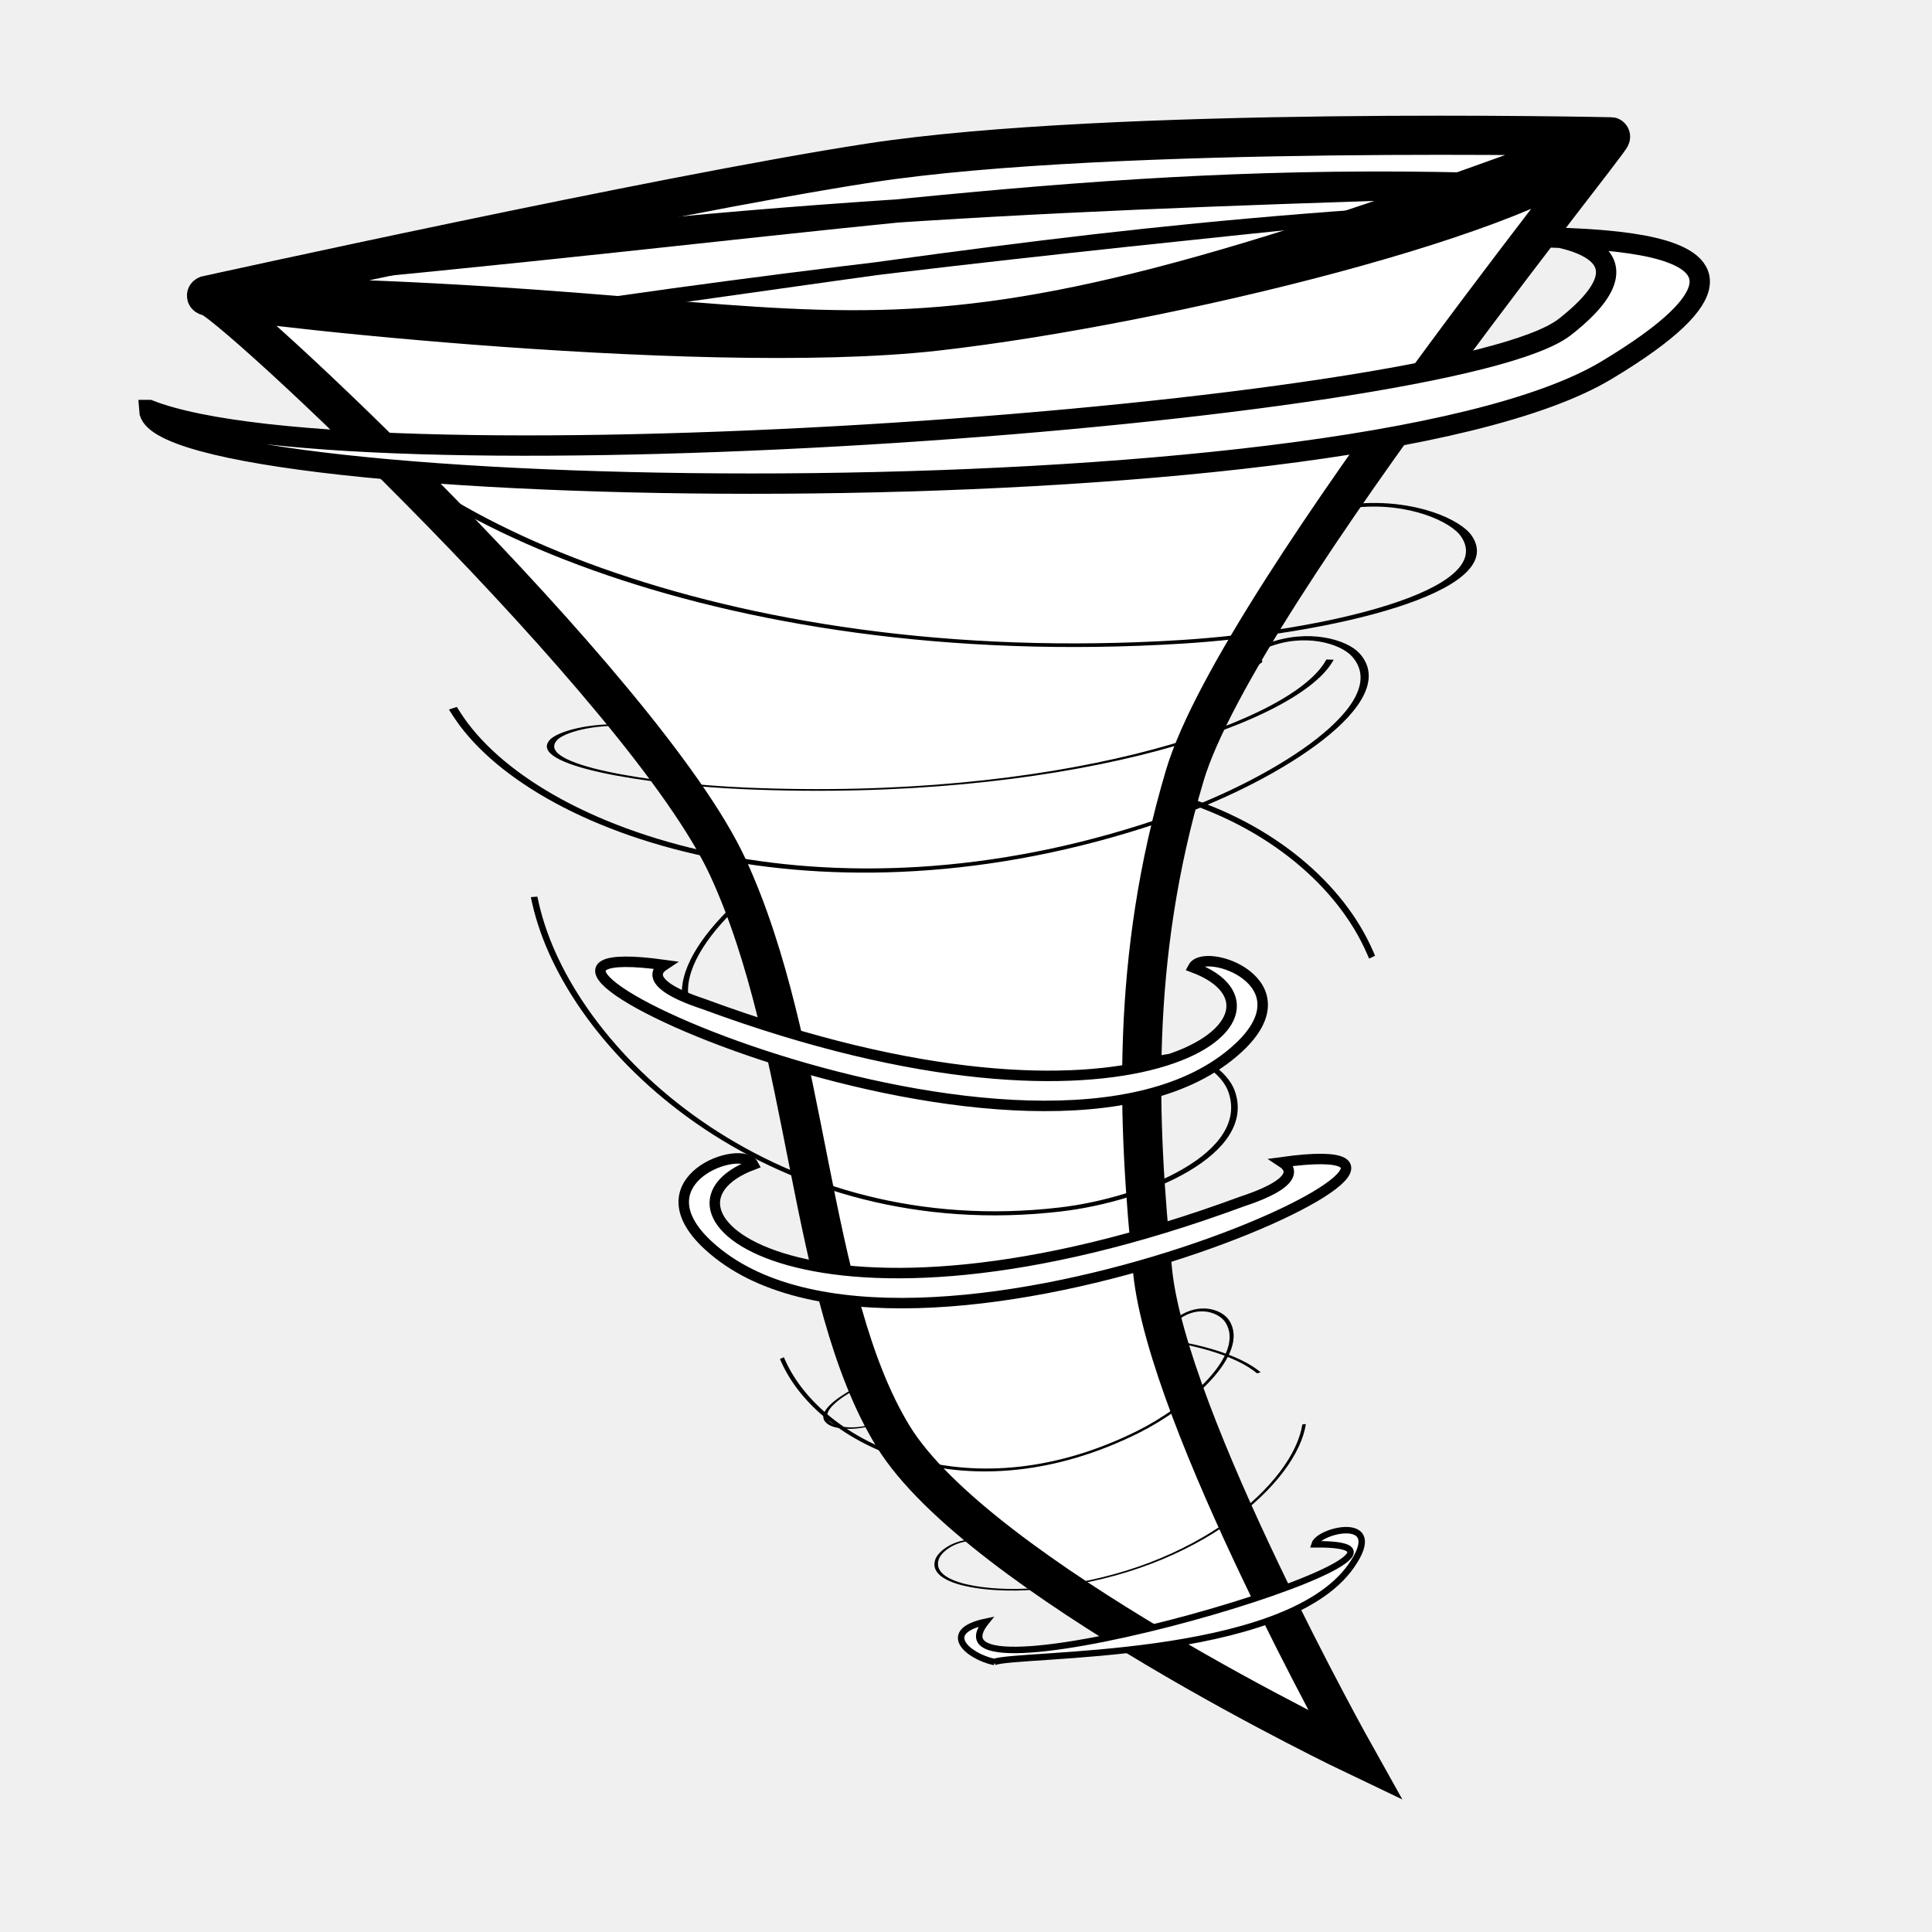
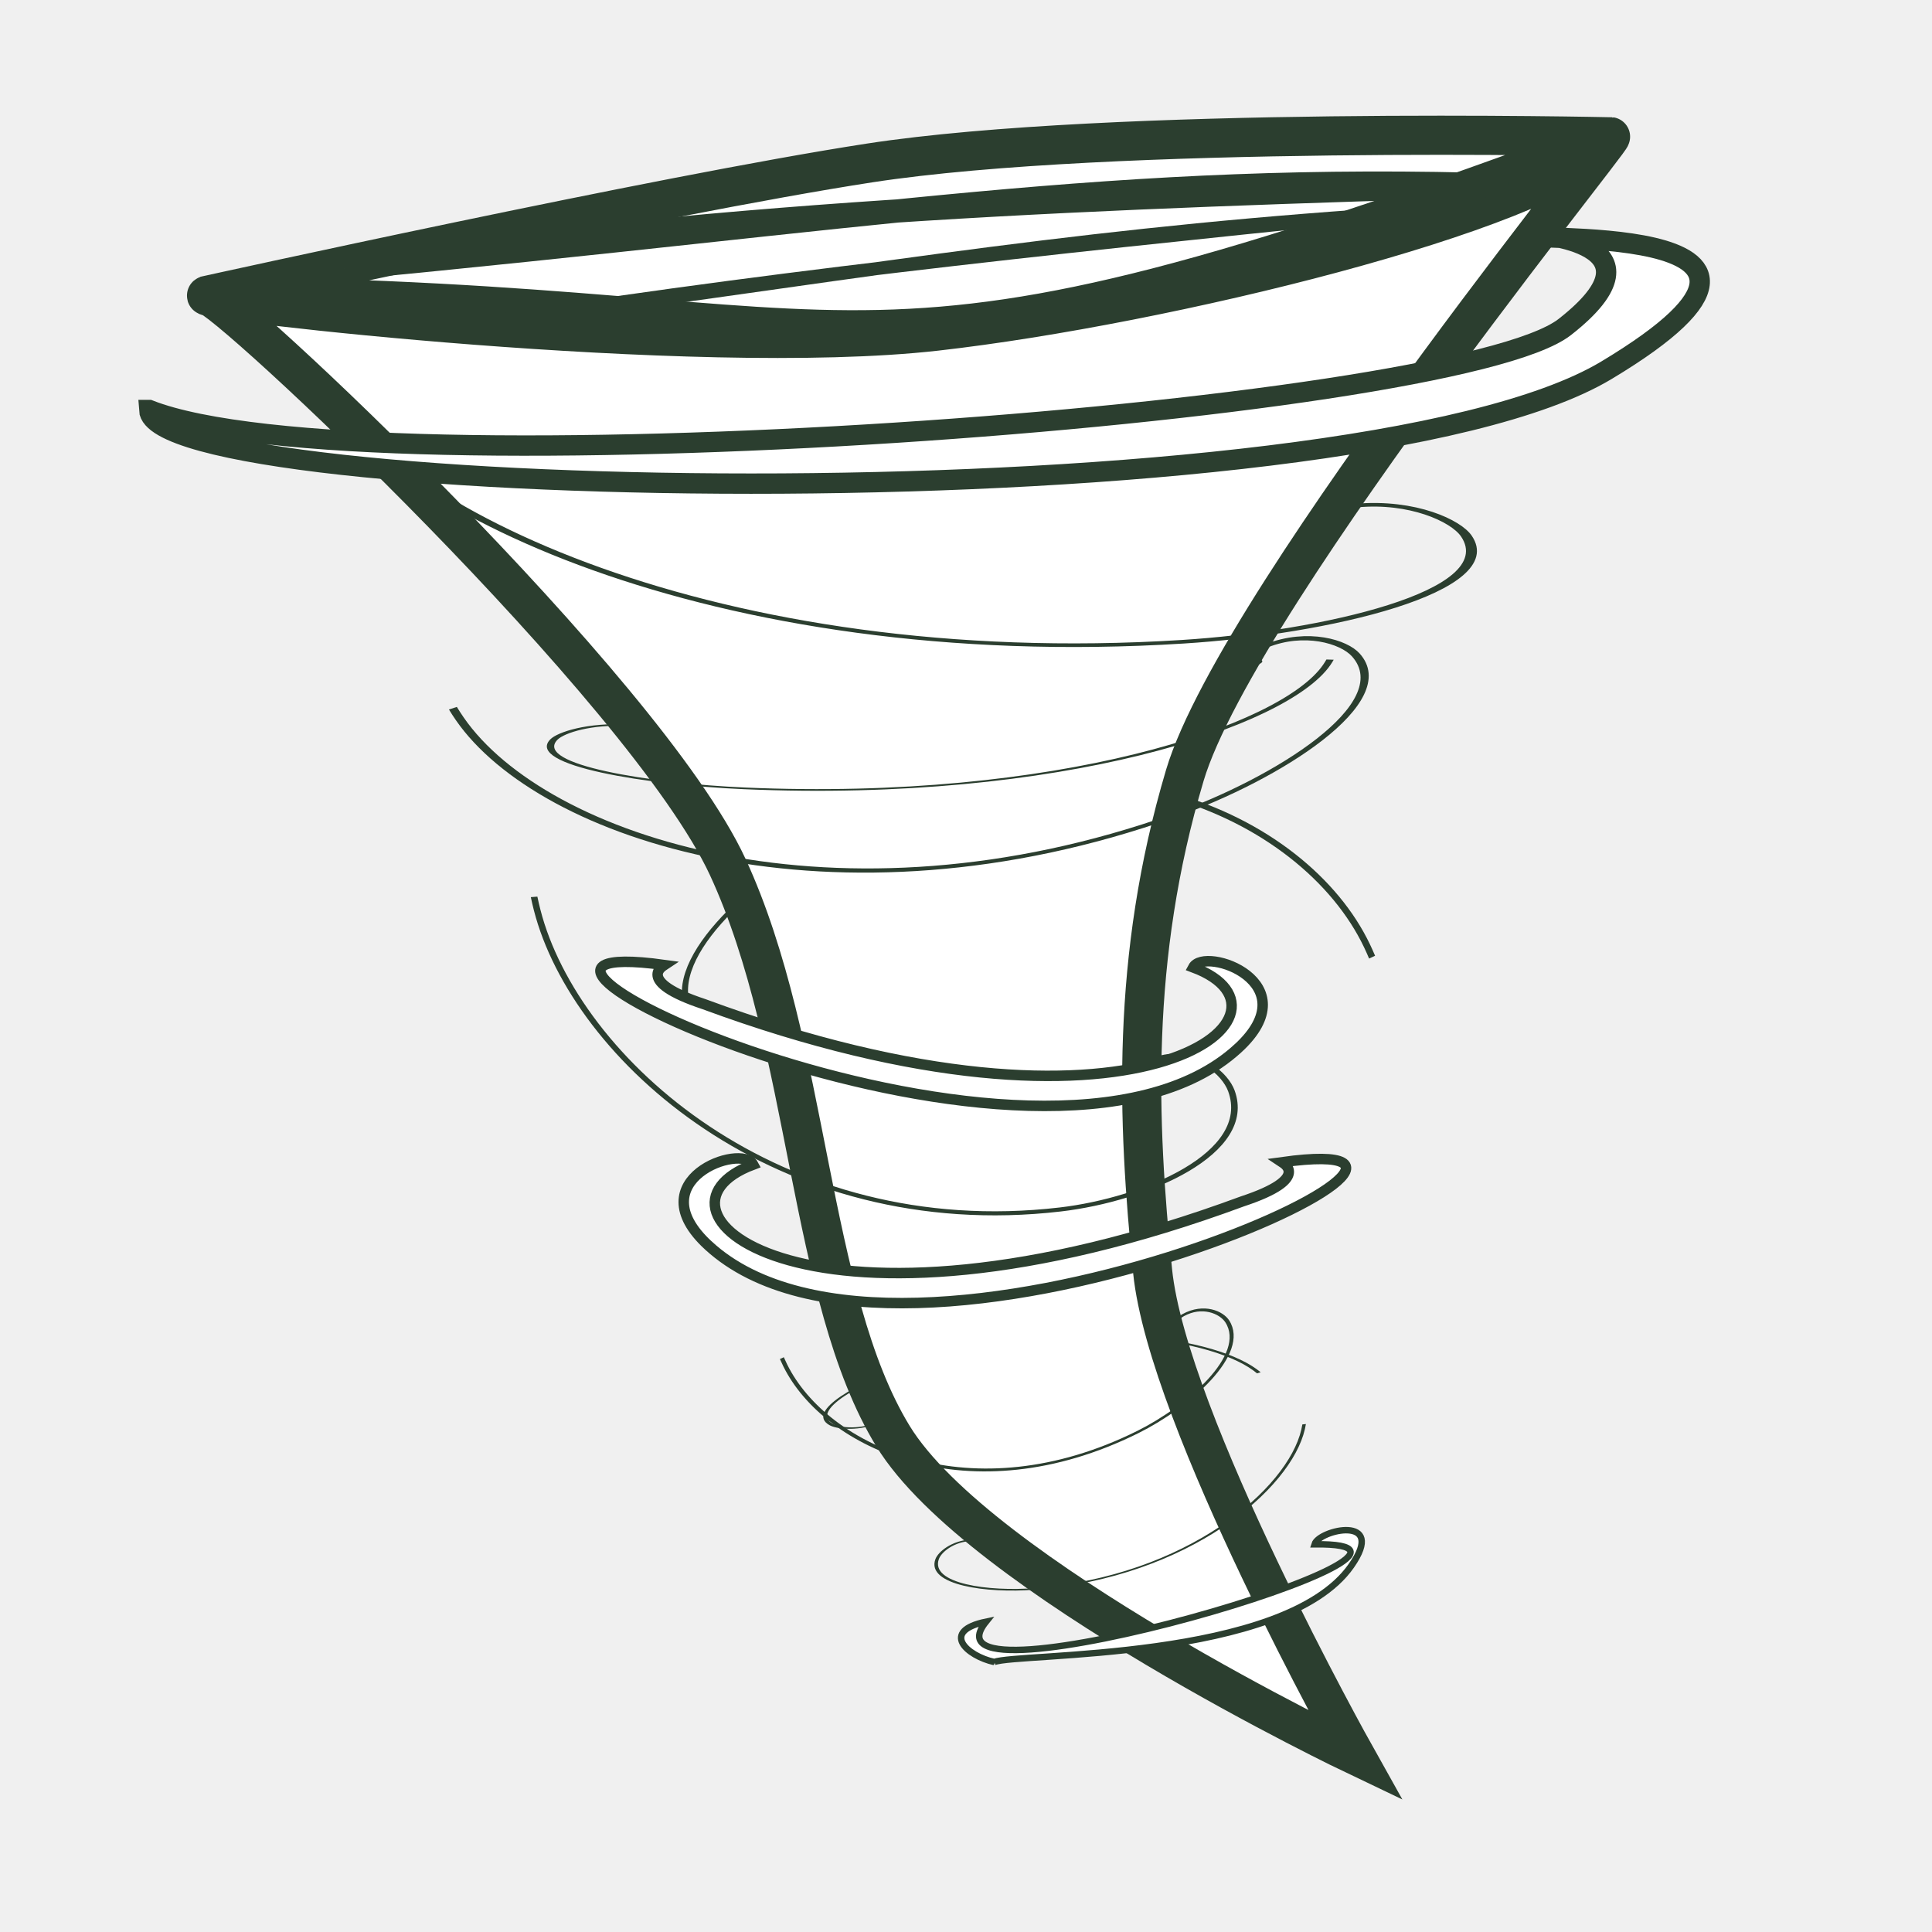
<svg xmlns="http://www.w3.org/2000/svg" width="256" height="256" viewBox="0 0 67.733 67.733" version="1.1" id="svg1">
  <defs id="defs1">
    <filter id="selectable_hidder_filter" width="1" height="1" x="0" y="0" style="color-interpolation-filters:sRGB">
      <feComposite id="boolops_hidder_primitive" result="composite1" operator="arithmetic" in2="SourceGraphic" in="BackgroundImage" k1="0" k2="0" k3="0" k4="0" />
    </filter>
  </defs>
  <g id="layer1">
    <g id="g24">
-       <path style="fill:none;fill-rule:evenodd;stroke:#000000;stroke-width:0.265" id="path22-9" d="m 13.923,41.378 c 0,0 0,0 0,0 0,0 0,0 0,0 0,0 0,0 0,0 10e-7,-10e-7 2e-6,0 3e-6,10e-7 10e-6,1.3e-5 -1.2e-5,3.3e-5 -2e-5,3.8e-5 -1.29e-4,8.7e-5 -2.98e-4,-1.03e-4 -3.51e-4,-1.95e-4 -5.51e-4,-9.58e-4 7.37e-4,-0.002 0.001,-0.002 0.006,-0.003 0.011,0.004 0.013,0.009 0.011,0.027 -0.021,0.052 -0.042,0.06 -0.112,0.041 -0.209,-0.088 -0.237,-0.178 -0.127,-0.409 0.328,-0.744 0.665,-0.834 1.347,-0.358 2.397,1.11 2.651,2.237 0.914,4.057 -3.436,7.089 -6.874,7.74 -11.318,2.144 -19.476,-9.842 -21.003,-19.541 -0.045,-0.284 -0.085,-0.568 -0.122,-0.853" transform="matrix(-0.8077586,0.3075572,-0.09797512,-0.5195834,42.13826,52.54317)" />
-       <path style="fill:none;fill-rule:evenodd;stroke:#000000;stroke-width:0.265" id="path22-9-2" d="m 13.923,41.378 c 0,0 0,0 0,0 0,0 0,0 0,0 0,0 0,0 0,0 10e-7,-10e-7 2e-6,0 3e-6,10e-7 10e-6,1.3e-5 -1.2e-5,3.3e-5 -2e-5,3.8e-5 -1.29e-4,8.7e-5 -2.98e-4,-1.03e-4 -3.51e-4,-1.95e-4 -5.51e-4,-9.58e-4 7.37e-4,-0.002 0.001,-0.002 0.006,-0.003 0.011,0.004 0.013,0.009 0.011,0.027 -0.021,0.052 -0.042,0.06 -0.112,0.041 -0.209,-0.088 -0.237,-0.178 -0.127,-0.409 0.328,-0.744 0.665,-0.834 1.347,-0.358 2.397,1.11 2.651,2.237 0.914,4.057 -3.436,7.089 -6.874,7.74 -11.318,2.144 -19.476,-9.842 -21.003,-19.541 -0.045,-0.284 -0.085,-0.568 -0.122,-0.853" transform="matrix(-0.4924089,0.1307795,-0.09555586,-0.1461528,41.57352,53.9574)" />
-       <path style="fill:#ffffff;fill-opacity:1;stroke:#000000;stroke-width:1.372;stroke-dasharray:none;stroke-opacity:1" d="M 56.247,5.014 C 58.434,2.584 43.451,20.757 41.538,27.184 c -1.913,6.427 -1.66,12.132 -1.13,17.375 0.529,5.242 7.104,16.98 7.104,16.98 0,0 -13.211,-6.295 -16.205,-11.19 C 28.313,45.454 28.407,36.651 25.513,30.395 22.618,24.138 7.75,10.204 7.25,10.357 6.75,10.51 24.34,12.571 32.818,11.611 40.88,10.698 54.061,7.444 56.247,5.014 Z M 56.496,4.797 C 28.776,15.136 32.219,10.611 7.169,10.374 c 0,0 15.955,-3.527 23.313,-4.66 8.507,-1.31 26.014,-0.917 26.014,-0.917 z" id="path20" />
-       <path style="fill:none;fill-rule:evenodd;stroke:#000000;stroke-width:0.265" id="path22" d="m 13.923,41.378 c 0,0 0,0 0,0 0,0 0,0 0,0 0,0 0,0 0,0 10e-7,-10e-7 2e-6,0 3e-6,10e-7 10e-6,1.3e-5 -1.2e-5,3.3e-5 -2e-5,3.8e-5 -1.29e-4,8.7e-5 -2.98e-4,-1.03e-4 -3.51e-4,-1.95e-4 -5.51e-4,-9.58e-4 7.37e-4,-0.002 0.001,-0.002 0.006,-0.003 0.011,0.004 0.013,0.009 0.011,0.027 -0.021,0.052 -0.042,0.06 -0.112,0.041 -0.209,-0.088 -0.237,-0.178 -0.127,-0.409 0.328,-0.744 0.665,-0.834 1.347,-0.358 2.397,1.11 2.651,2.237 0.914,4.057 -3.436,7.089 -6.874,7.74 -11.318,2.144 -19.476,-9.842 -21.003,-19.541 -0.045,-0.284 -0.085,-0.568 -0.122,-0.853" transform="matrix(0.8730853,0,0,0.5373665,28.35078,15.31399)" />
-       <path style="fill:none;fill-rule:evenodd;stroke:#000000;stroke-width:0.265" id="path22-19" d="m 13.923,41.378 c 0,0 0,0 0,0 0,0 0,0 0,0 0,0 0,0 0,0 10e-7,-10e-7 2e-6,0 3e-6,10e-7 10e-6,1.3e-5 -1.2e-5,3.3e-5 -2e-5,3.8e-5 -1.29e-4,8.7e-5 -2.98e-4,-1.03e-4 -3.51e-4,-1.95e-4 -5.51e-4,-9.58e-4 7.37e-4,-0.002 0.001,-0.002 0.006,-0.003 0.011,0.004 0.013,0.009 0.011,0.027 -0.021,0.052 -0.042,0.06 -0.112,0.041 -0.209,-0.088 -0.237,-0.178 -0.127,-0.409 0.328,-0.744 0.665,-0.834 1.347,-0.358 2.397,1.11 2.651,2.237 0.914,4.057 -3.436,7.089 -6.874,7.74 -11.318,2.144 -19.476,-9.842 -21.003,-19.541 -0.045,-0.284 -0.085,-0.568 -0.122,-0.853" transform="matrix(-0.9718144,0,0,0.2213388,35.91538,16.48122)" />
-       <path style="fill:none;fill-rule:evenodd;stroke:#000000;stroke-width:0.265" id="path22-1" d="m 13.923,41.378 c 0,0 0,0 0,0 0,0 0,0 0,0 0,0 0,0 0,0 10e-7,-10e-7 2e-6,0 3e-6,10e-7 10e-6,1.3e-5 -1.2e-5,3.3e-5 -2e-5,3.8e-5 -1.29e-4,8.7e-5 -2.98e-4,-1.03e-4 -3.51e-4,-1.95e-4 -5.51e-4,-9.58e-4 7.37e-4,-0.002 0.001,-0.002 0.006,-0.003 0.011,0.004 0.013,0.009 0.011,0.027 -0.021,0.052 -0.042,0.06 -0.112,0.041 -0.209,-0.088 -0.237,-0.178 -0.127,-0.409 0.328,-0.744 0.665,-0.834 1.347,-0.358 2.397,1.11 2.651,2.237 0.914,4.057 -3.436,7.089 -6.874,7.74 -11.318,2.144 -19.476,-9.842 -21.003,-19.541 -0.045,-0.284 -0.085,-0.568 -0.122,-0.853" transform="matrix(1.448243,0,0,0.4787801,26.82706,-1.635563)" />
-       <path style="fill:none;fill-rule:evenodd;stroke:#000000;stroke-width:0.265" id="path22-9-1" d="m 13.923,41.378 c 0,0 0,0 0,0 0,0 0,0 0,0 0,0 0,0 0,0 10e-7,-10e-7 2e-6,0 3e-6,10e-7 10e-6,1.3e-5 -1.2e-5,3.3e-5 -2e-5,3.8e-5 -1.29e-4,8.7e-5 -2.98e-4,-1.03e-4 -3.51e-4,-1.95e-4 -5.51e-4,-9.58e-4 7.37e-4,-0.002 0.001,-0.002 0.006,-0.003 0.011,0.004 0.013,0.009 0.011,0.027 -0.021,0.052 -0.042,0.06 -0.112,0.041 -0.209,-0.088 -0.237,-0.178 -0.127,-0.409 0.328,-0.744 0.665,-0.834 1.347,-0.358 2.397,1.11 2.651,2.237 0.914,4.057 -3.436,7.089 -6.874,7.74 -11.318,2.144 -19.476,-9.842 -21.003,-19.541 -0.045,-0.284 -0.085,-0.568 -0.122,-0.853" transform="matrix(1.071774,-0.282259,0.1299982,0.4768448,23.79264,7.40392)" />
-       <path style="fill:#ffffff;fill-opacity:1;stroke:#000000;stroke-width:0.713;stroke-dasharray:none;stroke-opacity:1" d="M 5.229,14.375 C 5.415,17.613 47.165,18.475 56.319,12.981 65.473,7.486 52.362,8.601 53.787,8.201 c 0,0 4.873,0.291 1.071,3.264 -3.927,3.071 -42.142,5.845 -49.628,2.91 z" id="path23" />
-       <path style="fill:#ffffff;fill-opacity:1;stroke:#000000;stroke-width:0.367;stroke-dasharray:none;stroke-opacity:1" d="m 24.835,43.665 c -2.495,-2.299 1.166,-3.593 1.572,-2.837 -4.365,1.633 2.01,6.883 17.146,1.292 2.477,-0.817 1.398,-1.368 1.389,-1.374 9.4,-1.304 -13.282,9.206 -20.106,2.919 z" id="path23-2" />
-       <path style="fill:#ffffff;fill-opacity:1;stroke:#000000;stroke-width:0.367;stroke-dasharray:none;stroke-opacity:1" d="m 43.404,36.751 c 2.495,-2.299 -1.166,-3.593 -1.572,-2.837 4.365,1.633 -2.01,6.883 -17.146,1.292 -2.477,-0.817 -1.398,-1.368 -1.389,-1.374 -9.4,-1.304 13.282,9.206 20.106,2.919 z" id="path23-2-9" />
-       <path style="fill:#ffffff;fill-opacity:1;stroke:#000000;stroke-width:0.226;stroke-dasharray:none;stroke-opacity:1" d="m 34.858,58.268 c 0.802,-0.327 10.169,-0.024 12.513,-3.369 1.27,-1.812 -1.131,-1.272 -1.285,-0.758 6.476,-0.08 -14.199,6.041 -11.514,2.712 -1.619,0.335 -0.678,1.203 0.287,1.415 z" id="path23-2-2" />
-       <path style="fill:none;fill-rule:evenodd;stroke:#000000;stroke-width:0.265" id="path22-9-2-4" d="m 13.923,41.378 c 0,0 0,0 0,0 0,0 0,0 0,0 0,0 0,0 0,0 10e-7,-10e-7 2e-6,0 3e-6,10e-7 10e-6,1.3e-5 -1.2e-5,3.3e-5 -2e-5,3.8e-5 -1.29e-4,8.7e-5 -2.98e-4,-1.03e-4 -3.51e-4,-1.95e-4 -5.51e-4,-9.58e-4 7.37e-4,-0.002 0.001,-0.002 0.006,-0.003 0.011,0.004 0.013,0.009 0.011,0.027 -0.021,0.052 -0.042,0.06 -0.112,0.041 -0.209,-0.088 -0.237,-0.178 -0.127,-0.409 0.328,-0.744 0.665,-0.834 1.347,-0.358 2.397,1.11 2.651,2.237 0.914,4.057 -3.436,7.089 -6.874,7.74 -11.318,2.144 -19.476,-9.842 -21.003,-19.541 -0.045,-0.284 -0.085,-0.568 -0.122,-0.853" transform="matrix(0.5287279,-0.1944925,0.06413077,0.3285733,31.31561,35.60685)" />
-       <path style="fill:none;fill-rule:evenodd;stroke:#000000;stroke-width:0.265" id="path22-9-2-4-1" d="m 13.923,41.378 c 0,0 0,0 0,0 0,0 0,0 0,0 0,0 0,0 0,0 10e-7,-10e-7 2e-6,0 3e-6,10e-7 10e-6,1.3e-5 -1.2e-5,3.3e-5 -2e-5,3.8e-5 -1.29e-4,8.7e-5 -2.98e-4,-1.03e-4 -3.51e-4,-1.95e-4 -5.51e-4,-9.58e-4 7.37e-4,-0.002 0.001,-0.002 0.006,-0.003 0.011,0.004 0.013,0.009 0.011,0.027 -0.021,0.052 -0.042,0.06 -0.112,0.041 -0.209,-0.088 -0.237,-0.178 -0.127,-0.409 0.328,-0.744 0.665,-0.834 1.347,-0.358 2.397,1.11 2.651,2.237 0.914,4.057 -3.436,7.089 -6.874,7.74 -11.318,2.144 -19.476,-9.842 -21.003,-19.541 -0.045,-0.284 -0.085,-0.568 -0.122,-0.853" transform="matrix(-0.4704152,0.07677951,0.02419325,0.2035374,39.80816,44.66857)" />
-       <path style="fill:#ffffff;fill-opacity:1;stroke:#000000;stroke-width:0.813;stroke-dasharray:none;stroke-opacity:1" d="M 12.079,9.408 C 26.09,7.345 38.573,6.922 52.864,6.494 39.196,6.046 30.397,7.669 12.079,9.408 Z" id="path24" />
-       <path style="fill:#ffffff;fill-opacity:1;stroke:#000000;stroke-width:0.454;stroke-dasharray:none;stroke-opacity:1" d="M 15.467,11.548 C 26.522,9.765 36.403,8.732 47.717,7.57 36.876,8.344 29.942,9.593 15.467,11.548 Z" id="path24-4" />
+       <path style="fill:none;fill-rule:evenodd;stroke:#2b3e2f;stroke-width:0.265;stroke-opacity:1" id="path22-9" d="m 13.923,41.378 c 0,0 0,0 0,0 0,0 0,0 0,0 0,0 0,0 0,0 10e-7,-10e-7 2e-6,0 3e-6,10e-7 10e-6,1.3e-5 -1.2e-5,3.3e-5 -2e-5,3.8e-5 -1.29e-4,8.7e-5 -2.98e-4,-1.03e-4 -3.51e-4,-1.95e-4 -5.51e-4,-9.58e-4 7.37e-4,-0.002 0.001,-0.002 0.006,-0.003 0.011,0.004 0.013,0.009 0.011,0.027 -0.021,0.052 -0.042,0.06 -0.112,0.041 -0.209,-0.088 -0.237,-0.178 -0.127,-0.409 0.328,-0.744 0.665,-0.834 1.347,-0.358 2.397,1.11 2.651,2.237 0.914,4.057 -3.436,7.089 -6.874,7.74 -11.318,2.144 -19.476,-9.842 -21.003,-19.541 -0.045,-0.284 -0.085,-0.568 -0.122,-0.853" transform="matrix(-0.8077586,0.3075572,-0.09797512,-0.5195834,42.13826,52.54317)" />
+       <path style="fill:none;fill-rule:evenodd;stroke:#2b3e2f;stroke-width:0.265;stroke-opacity:1" id="path22-9-2" d="m 13.923,41.378 c 0,0 0,0 0,0 0,0 0,0 0,0 0,0 0,0 0,0 10e-7,-10e-7 2e-6,0 3e-6,10e-7 10e-6,1.3e-5 -1.2e-5,3.3e-5 -2e-5,3.8e-5 -1.29e-4,8.7e-5 -2.98e-4,-1.03e-4 -3.51e-4,-1.95e-4 -5.51e-4,-9.58e-4 7.37e-4,-0.002 0.001,-0.002 0.006,-0.003 0.011,0.004 0.013,0.009 0.011,0.027 -0.021,0.052 -0.042,0.06 -0.112,0.041 -0.209,-0.088 -0.237,-0.178 -0.127,-0.409 0.328,-0.744 0.665,-0.834 1.347,-0.358 2.397,1.11 2.651,2.237 0.914,4.057 -3.436,7.089 -6.874,7.74 -11.318,2.144 -19.476,-9.842 -21.003,-19.541 -0.045,-0.284 -0.085,-0.568 -0.122,-0.853" transform="matrix(-0.4924089,0.1307795,-0.09555586,-0.1461528,41.57352,53.9574)" />
+       <path style="fill:#ffffff;fill-opacity:1;stroke:#2b3e2f;stroke-width:1.372;stroke-dasharray:none;stroke-opacity:1" d="M 56.247,5.014 C 58.434,2.584 43.451,20.757 41.538,27.184 c -1.913,6.427 -1.66,12.132 -1.13,17.375 0.529,5.242 7.104,16.98 7.104,16.98 0,0 -13.211,-6.295 -16.205,-11.19 C 28.313,45.454 28.407,36.651 25.513,30.395 22.618,24.138 7.75,10.204 7.25,10.357 6.75,10.51 24.34,12.571 32.818,11.611 40.88,10.698 54.061,7.444 56.247,5.014 Z M 56.496,4.797 C 28.776,15.136 32.219,10.611 7.169,10.374 c 0,0 15.955,-3.527 23.313,-4.66 8.507,-1.31 26.014,-0.917 26.014,-0.917 z" id="path20" />
+       <path style="fill:none;fill-rule:evenodd;stroke:#2b3e2f;stroke-width:0.265;stroke-opacity:1" id="path22" d="m 13.923,41.378 c 0,0 0,0 0,0 0,0 0,0 0,0 0,0 0,0 0,0 10e-7,-10e-7 2e-6,0 3e-6,10e-7 10e-6,1.3e-5 -1.2e-5,3.3e-5 -2e-5,3.8e-5 -1.29e-4,8.7e-5 -2.98e-4,-1.03e-4 -3.51e-4,-1.95e-4 -5.51e-4,-9.58e-4 7.37e-4,-0.002 0.001,-0.002 0.006,-0.003 0.011,0.004 0.013,0.009 0.011,0.027 -0.021,0.052 -0.042,0.06 -0.112,0.041 -0.209,-0.088 -0.237,-0.178 -0.127,-0.409 0.328,-0.744 0.665,-0.834 1.347,-0.358 2.397,1.11 2.651,2.237 0.914,4.057 -3.436,7.089 -6.874,7.74 -11.318,2.144 -19.476,-9.842 -21.003,-19.541 -0.045,-0.284 -0.085,-0.568 -0.122,-0.853" transform="matrix(0.8730853,0,0,0.5373665,28.35078,15.31399)" />
+       <path style="fill:none;fill-rule:evenodd;stroke:#2b3e2f;stroke-width:0.265;stroke-opacity:1" id="path22-19" d="m 13.923,41.378 c 0,0 0,0 0,0 0,0 0,0 0,0 0,0 0,0 0,0 10e-7,-10e-7 2e-6,0 3e-6,10e-7 10e-6,1.3e-5 -1.2e-5,3.3e-5 -2e-5,3.8e-5 -1.29e-4,8.7e-5 -2.98e-4,-1.03e-4 -3.51e-4,-1.95e-4 -5.51e-4,-9.58e-4 7.37e-4,-0.002 0.001,-0.002 0.006,-0.003 0.011,0.004 0.013,0.009 0.011,0.027 -0.021,0.052 -0.042,0.06 -0.112,0.041 -0.209,-0.088 -0.237,-0.178 -0.127,-0.409 0.328,-0.744 0.665,-0.834 1.347,-0.358 2.397,1.11 2.651,2.237 0.914,4.057 -3.436,7.089 -6.874,7.74 -11.318,2.144 -19.476,-9.842 -21.003,-19.541 -0.045,-0.284 -0.085,-0.568 -0.122,-0.853" transform="matrix(-0.9718144,0,0,0.2213388,35.91538,16.48122)" />
+       <path style="fill:none;fill-rule:evenodd;stroke:#2b3e2f;stroke-width:0.265;stroke-opacity:1" id="path22-1" d="m 13.923,41.378 c 0,0 0,0 0,0 0,0 0,0 0,0 0,0 0,0 0,0 10e-7,-10e-7 2e-6,0 3e-6,10e-7 10e-6,1.3e-5 -1.2e-5,3.3e-5 -2e-5,3.8e-5 -1.29e-4,8.7e-5 -2.98e-4,-1.03e-4 -3.51e-4,-1.95e-4 -5.51e-4,-9.58e-4 7.37e-4,-0.002 0.001,-0.002 0.006,-0.003 0.011,0.004 0.013,0.009 0.011,0.027 -0.021,0.052 -0.042,0.06 -0.112,0.041 -0.209,-0.088 -0.237,-0.178 -0.127,-0.409 0.328,-0.744 0.665,-0.834 1.347,-0.358 2.397,1.11 2.651,2.237 0.914,4.057 -3.436,7.089 -6.874,7.74 -11.318,2.144 -19.476,-9.842 -21.003,-19.541 -0.045,-0.284 -0.085,-0.568 -0.122,-0.853" transform="matrix(1.448243,0,0,0.4787801,26.82706,-1.635563)" />
+       <path style="fill:none;fill-rule:evenodd;stroke:#2b3e2f;stroke-width:0.265;stroke-opacity:1" id="path22-9-1" d="m 13.923,41.378 c 0,0 0,0 0,0 0,0 0,0 0,0 0,0 0,0 0,0 10e-7,-10e-7 2e-6,0 3e-6,10e-7 10e-6,1.3e-5 -1.2e-5,3.3e-5 -2e-5,3.8e-5 -1.29e-4,8.7e-5 -2.98e-4,-1.03e-4 -3.51e-4,-1.95e-4 -5.51e-4,-9.58e-4 7.37e-4,-0.002 0.001,-0.002 0.006,-0.003 0.011,0.004 0.013,0.009 0.011,0.027 -0.021,0.052 -0.042,0.06 -0.112,0.041 -0.209,-0.088 -0.237,-0.178 -0.127,-0.409 0.328,-0.744 0.665,-0.834 1.347,-0.358 2.397,1.11 2.651,2.237 0.914,4.057 -3.436,7.089 -6.874,7.74 -11.318,2.144 -19.476,-9.842 -21.003,-19.541 -0.045,-0.284 -0.085,-0.568 -0.122,-0.853" transform="matrix(1.071774,-0.282259,0.1299982,0.4768448,23.79264,7.40392)" />
+       <path style="fill:#ffffff;fill-opacity:1;stroke:#2b3e2f;stroke-width:0.713;stroke-dasharray:none;stroke-opacity:1" d="M 5.229,14.375 C 5.415,17.613 47.165,18.475 56.319,12.981 65.473,7.486 52.362,8.601 53.787,8.201 c 0,0 4.873,0.291 1.071,3.264 -3.927,3.071 -42.142,5.845 -49.628,2.91 z" id="path23" />
+       <path style="fill:#ffffff;fill-opacity:1;stroke:#2b3e2f;stroke-width:0.367;stroke-dasharray:none;stroke-opacity:1" d="m 24.835,43.665 c -2.495,-2.299 1.166,-3.593 1.572,-2.837 -4.365,1.633 2.01,6.883 17.146,1.292 2.477,-0.817 1.398,-1.368 1.389,-1.374 9.4,-1.304 -13.282,9.206 -20.106,2.919 z" id="path23-2" />
+       <path style="fill:#ffffff;fill-opacity:1;stroke:#2b3e2f;stroke-width:0.367;stroke-dasharray:none;stroke-opacity:1" d="m 43.404,36.751 c 2.495,-2.299 -1.166,-3.593 -1.572,-2.837 4.365,1.633 -2.01,6.883 -17.146,1.292 -2.477,-0.817 -1.398,-1.368 -1.389,-1.374 -9.4,-1.304 13.282,9.206 20.106,2.919 z" id="path23-2-9" />
+       <path style="fill:#ffffff;fill-opacity:1;stroke:#2b3e2f;stroke-width:0.226;stroke-dasharray:none;stroke-opacity:1" d="m 34.858,58.268 c 0.802,-0.327 10.169,-0.024 12.513,-3.369 1.27,-1.812 -1.131,-1.272 -1.285,-0.758 6.476,-0.08 -14.199,6.041 -11.514,2.712 -1.619,0.335 -0.678,1.203 0.287,1.415 z" id="path23-2-2" />
+       <path style="fill:none;fill-rule:evenodd;stroke:#2b3e2f;stroke-width:0.265;stroke-opacity:1" id="path22-9-2-4" d="m 13.923,41.378 c 0,0 0,0 0,0 0,0 0,0 0,0 0,0 0,0 0,0 10e-7,-10e-7 2e-6,0 3e-6,10e-7 10e-6,1.3e-5 -1.2e-5,3.3e-5 -2e-5,3.8e-5 -1.29e-4,8.7e-5 -2.98e-4,-1.03e-4 -3.51e-4,-1.95e-4 -5.51e-4,-9.58e-4 7.37e-4,-0.002 0.001,-0.002 0.006,-0.003 0.011,0.004 0.013,0.009 0.011,0.027 -0.021,0.052 -0.042,0.06 -0.112,0.041 -0.209,-0.088 -0.237,-0.178 -0.127,-0.409 0.328,-0.744 0.665,-0.834 1.347,-0.358 2.397,1.11 2.651,2.237 0.914,4.057 -3.436,7.089 -6.874,7.74 -11.318,2.144 -19.476,-9.842 -21.003,-19.541 -0.045,-0.284 -0.085,-0.568 -0.122,-0.853" transform="matrix(0.5287279,-0.1944925,0.06413077,0.3285733,31.31561,35.60685)" />
+       <path style="fill:none;fill-rule:evenodd;stroke:#2b3e2f;stroke-width:0.265;stroke-opacity:1" id="path22-9-2-4-1" d="m 13.923,41.378 c 0,0 0,0 0,0 0,0 0,0 0,0 0,0 0,0 0,0 10e-7,-10e-7 2e-6,0 3e-6,10e-7 10e-6,1.3e-5 -1.2e-5,3.3e-5 -2e-5,3.8e-5 -1.29e-4,8.7e-5 -2.98e-4,-1.03e-4 -3.51e-4,-1.95e-4 -5.51e-4,-9.58e-4 7.37e-4,-0.002 0.001,-0.002 0.006,-0.003 0.011,0.004 0.013,0.009 0.011,0.027 -0.021,0.052 -0.042,0.06 -0.112,0.041 -0.209,-0.088 -0.237,-0.178 -0.127,-0.409 0.328,-0.744 0.665,-0.834 1.347,-0.358 2.397,1.11 2.651,2.237 0.914,4.057 -3.436,7.089 -6.874,7.74 -11.318,2.144 -19.476,-9.842 -21.003,-19.541 -0.045,-0.284 -0.085,-0.568 -0.122,-0.853" transform="matrix(-0.4704152,0.07677951,0.02419325,0.2035374,39.80816,44.66857)" />
+       <path style="fill:#ffffff;fill-opacity:1;stroke:#2b3e2f;stroke-width:0.813;stroke-dasharray:none;stroke-opacity:1" d="M 12.079,9.408 C 26.09,7.345 38.573,6.922 52.864,6.494 39.196,6.046 30.397,7.669 12.079,9.408 Z" id="path24" />
+       <path style="fill:#ffffff;fill-opacity:1;stroke:#2b3e2f;stroke-width:0.454;stroke-dasharray:none;stroke-opacity:1" d="M 15.467,11.548 C 26.522,9.765 36.403,8.732 47.717,7.57 36.876,8.344 29.942,9.593 15.467,11.548 Z" id="path24-4" />
    </g>
  </g>
</svg>
